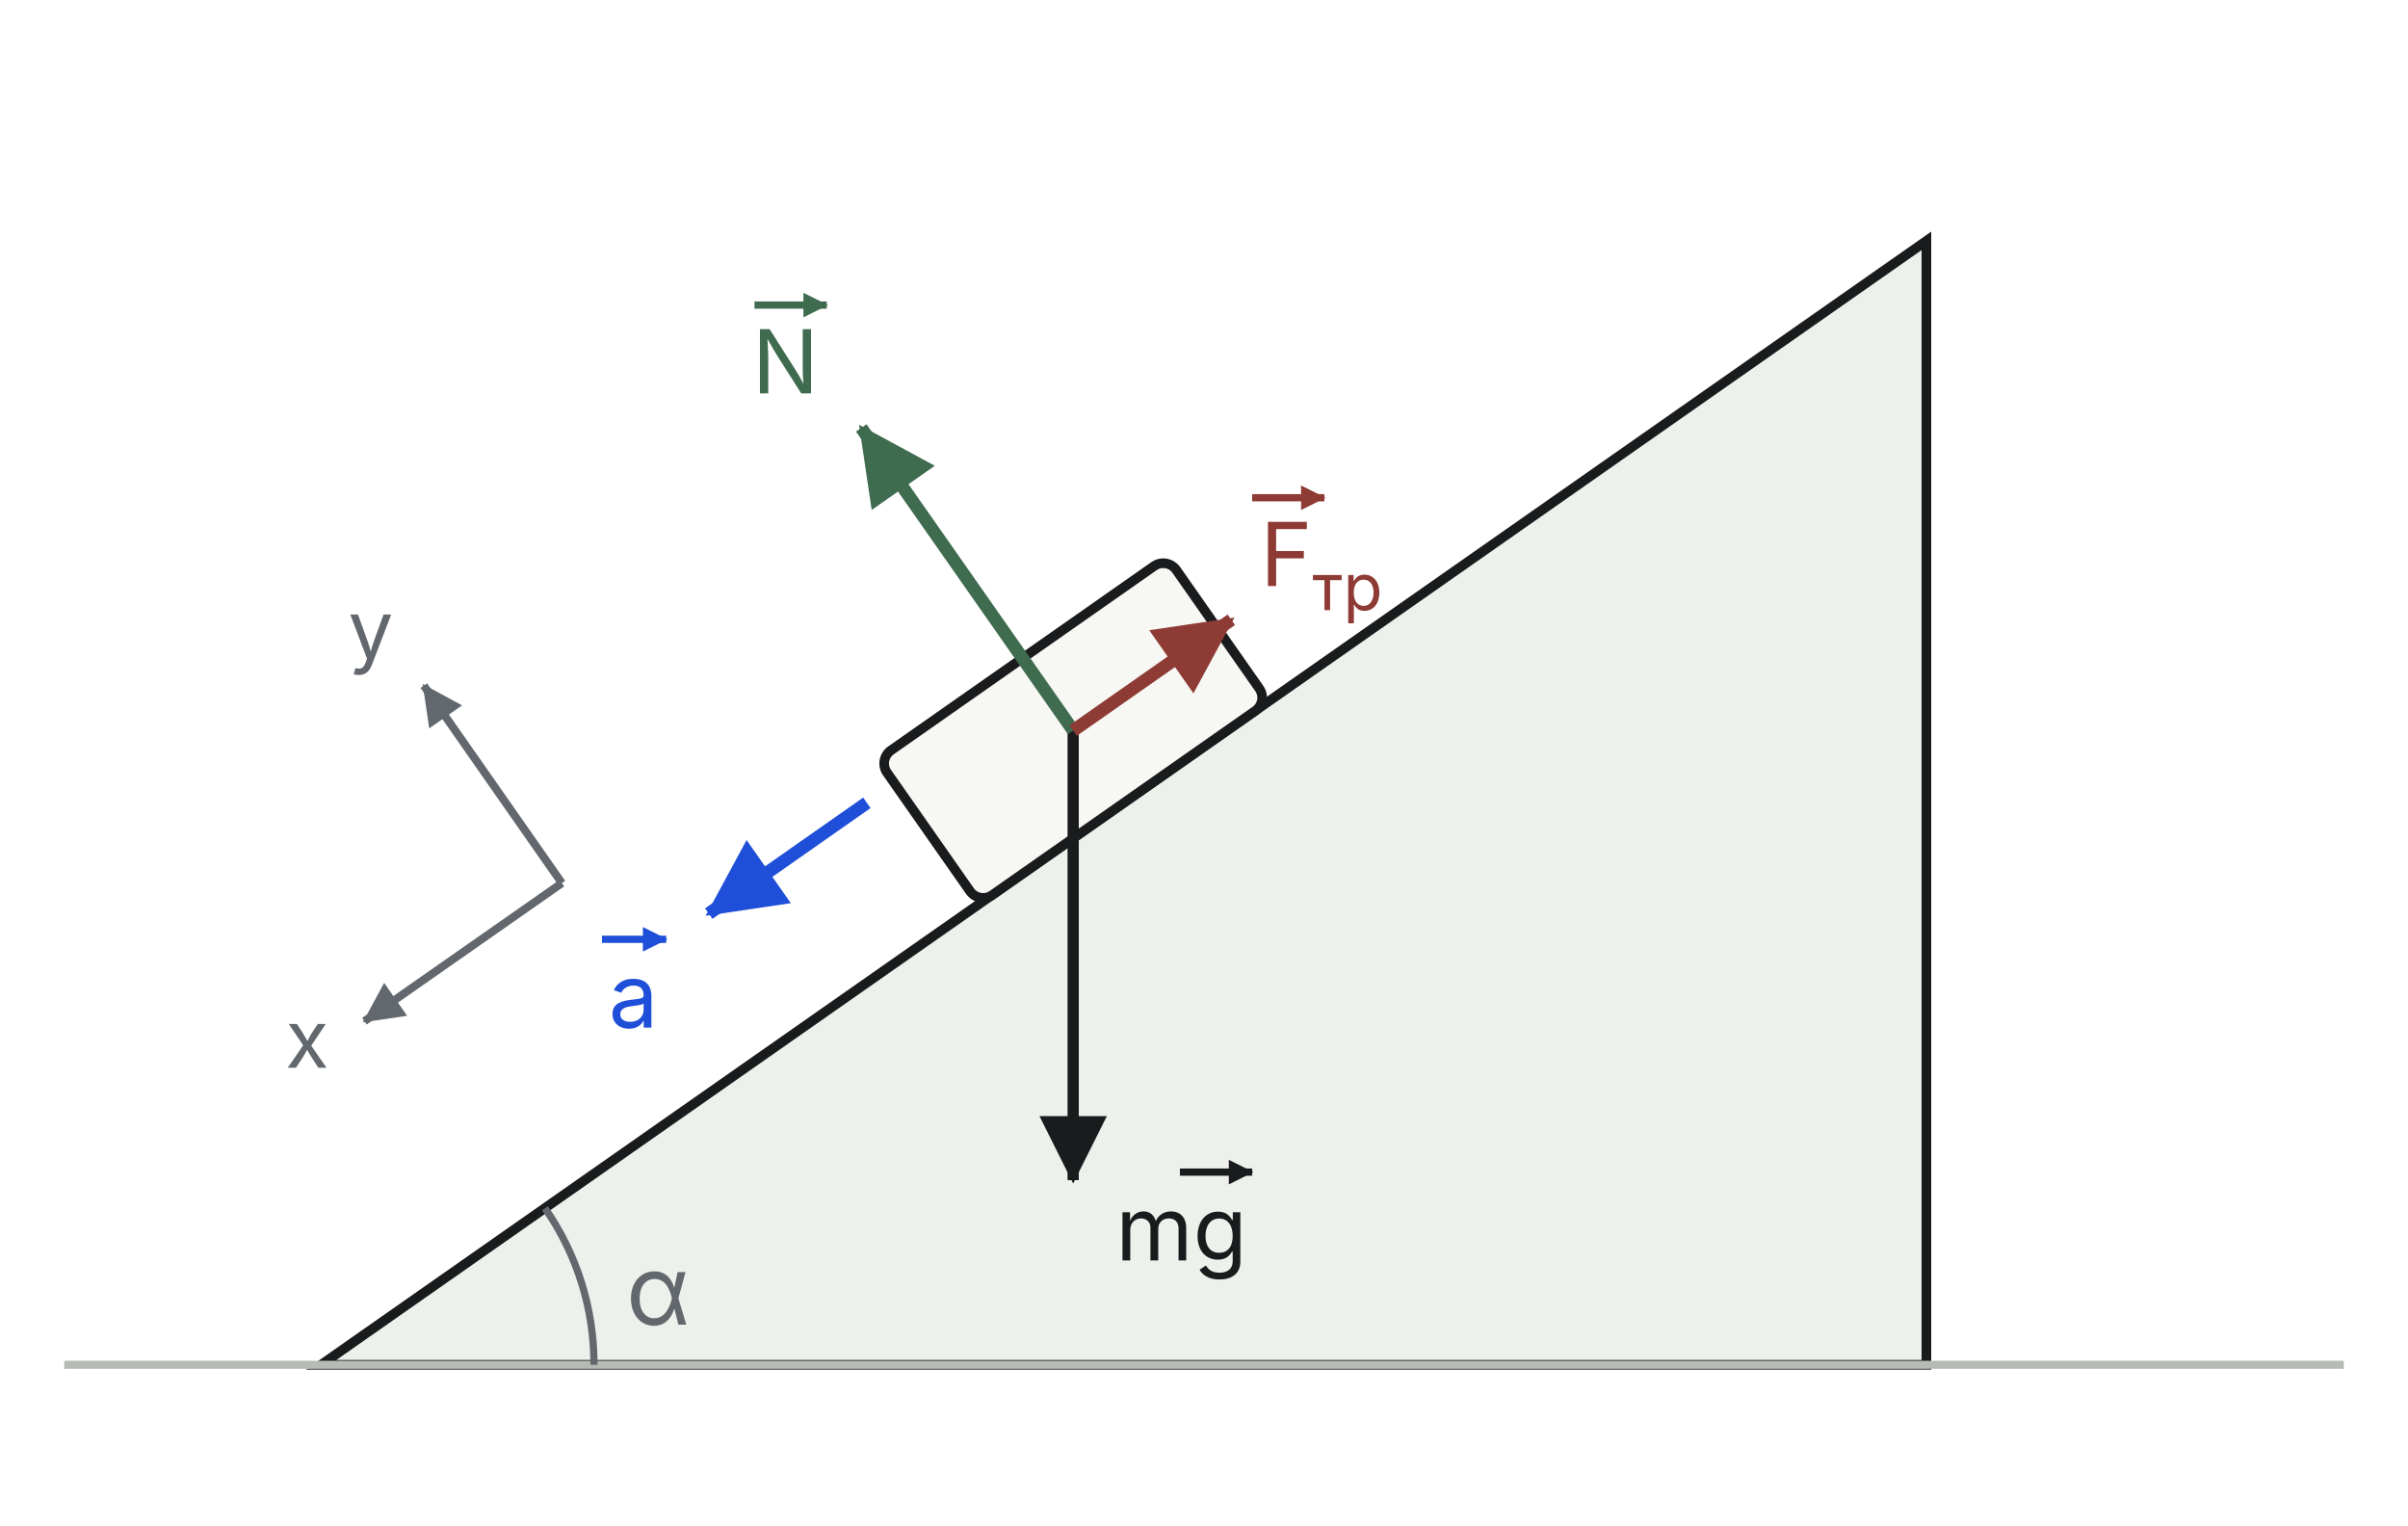
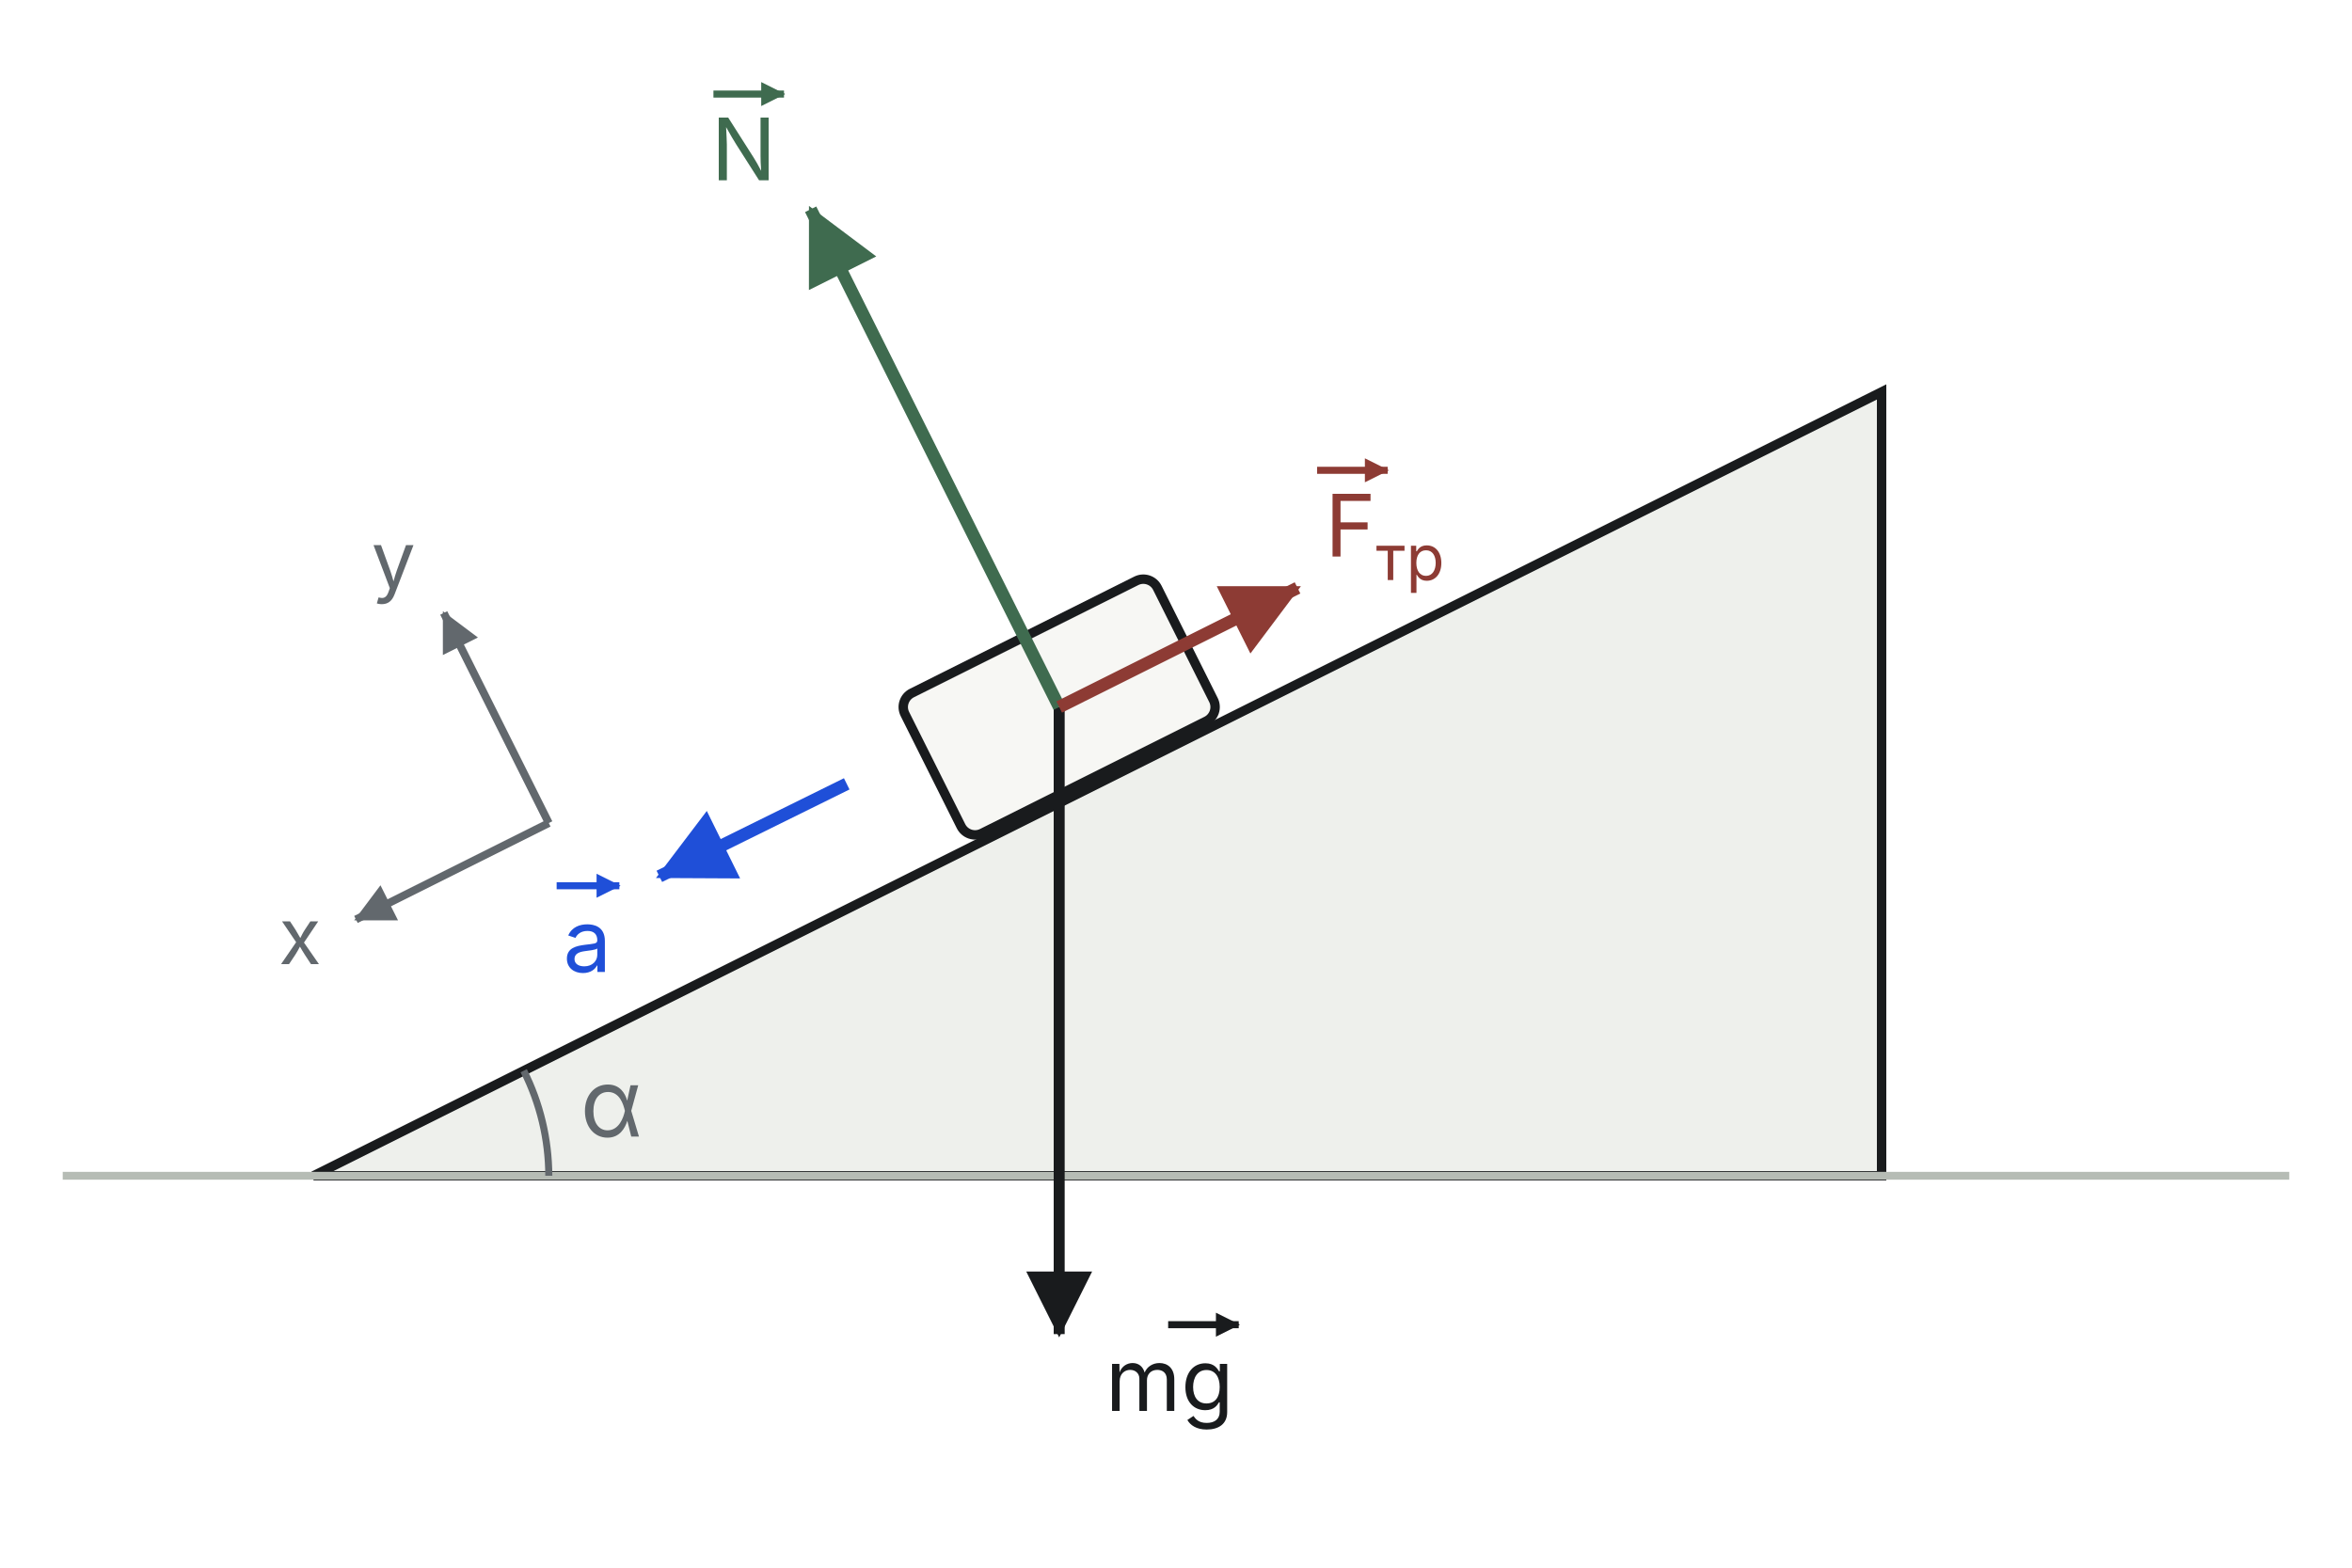
- <svg xmlns="http://www.w3.org/2000/svg" viewBox="0 0 300 190" width="300" height="190" font-family="-apple-system, BlinkMacSystemFont, 'Segoe UI', sans-serif">
+ <svg xmlns="http://www.w3.org/2000/svg" viewBox="0 0 300 200" width="300" height="200" font-family="-apple-system, BlinkMacSystemFont, 'Segoe UI', sans-serif">
  <defs>
    <marker id="ink" viewBox="0 0 10 10" refX="9.5" refY="5" markerWidth="6" markerHeight="6" orient="auto">
      <path d="M0 0 L10 5 L0 10 Z" fill="#191b1d" />
    </marker>
    <marker id="green" viewBox="0 0 10 10" refX="9.5" refY="5" markerWidth="6" markerHeight="6" orient="auto">
      <path d="M0 0 L10 5 L0 10 Z" fill="#3f6b4f" />
    </marker>
    <marker id="red" viewBox="0 0 10 10" refX="9.5" refY="5" markerWidth="6" markerHeight="6" orient="auto">
      <path d="M0 0 L10 5 L0 10 Z" fill="#8d3b34" />
    </marker>
    <marker id="blue" viewBox="0 0 10 10" refX="9.5" refY="5" markerWidth="6" markerHeight="6" orient="auto">
      <path d="M0 0 L10 5 L0 10 Z" fill="#1f4fd8" />
    </marker>
    <marker id="axis" viewBox="0 0 10 10" refX="9.5" refY="5" markerWidth="5" markerHeight="5" orient="auto">
      <path d="M0 0 L10 5 L0 10 Z" fill="#62686d" />
    </marker>
    <marker id="vec-ink" viewBox="0 0 10 10" refX="9.5" refY="5" markerWidth="3.4" markerHeight="3.4" orient="auto">
      <path d="M0 0 L10 5 L0 10 Z" fill="#191b1d" />
    </marker>
    <marker id="vec-green" viewBox="0 0 10 10" refX="9.5" refY="5" markerWidth="3.4" markerHeight="3.4" orient="auto">
      <path d="M0 0 L10 5 L0 10 Z" fill="#3f6b4f" />
    </marker>
    <marker id="vec-red" viewBox="0 0 10 10" refX="9.5" refY="5" markerWidth="3.4" markerHeight="3.4" orient="auto">
      <path d="M0 0 L10 5 L0 10 Z" fill="#8d3b34" />
    </marker>
    <marker id="vec-blue" viewBox="0 0 10 10" refX="9.5" refY="5" markerWidth="3.4" markerHeight="3.4" orient="auto">
      <path d="M0 0 L10 5 L0 10 Z" fill="#1f4fd8" />
    </marker>
  </defs>
-   <path d="M40 170 L240 170 L240 30 Z" fill="#eef0ec" stroke="#191b1d" stroke-width="1.2" />
-   <line x1="8" y1="170" x2="292" y2="170" stroke="#b6bcb5" stroke-width="1" />
-   <path d="M74 170 A34 34 0 0 0 67.9 150.5" fill="none" stroke="#62686d" stroke-width="0.9" />
-   <text x="78" y="165" font-size="12" fill="#62686d">α</text>
-   <line x1="70" y1="110" x2="45.4" y2="127.2" stroke="#62686d" stroke-width="1" marker-end="url(#axis)" />
-   <text x="41" y="133" font-size="10" fill="#62686d" text-anchor="end">x</text>
-   <line x1="70" y1="110" x2="52.8" y2="85.4" stroke="#62686d" stroke-width="1" marker-end="url(#axis)" />
-   <text x="49" y="82" font-size="10" fill="#62686d" text-anchor="end">y</text>
-   <g transform="translate(133.7 91.0) rotate(-35)">
-     <rect x="-22" y="-11" width="44" height="22" rx="2" fill="#f7f7f4" stroke="#191b1d" stroke-width="1.2" />
+   <path d="M40 150 L240 150 L240 50 Z" fill="#eef0ec" stroke="#191b1d" stroke-width="1.2" />
+   <line x1="8" y1="150" x2="292" y2="150" stroke="#b6bcb5" stroke-width="1" />
+   <path d="M70 150 A30 30 0 0 0 66.8 136.6" fill="none" stroke="#62686d" stroke-width="0.9" />
+   <text x="74" y="145" font-size="12" fill="#62686d">α</text>
+   <line x1="70" y1="105" x2="45.4" y2="117.3" stroke="#62686d" stroke-width="1" marker-end="url(#axis)" />
+   <text x="41" y="123" font-size="10" fill="#62686d" text-anchor="end">x</text>
+   <line x1="70" y1="105" x2="56.6" y2="78.2" stroke="#62686d" stroke-width="1" marker-end="url(#axis)" />
+   <text x="53" y="75" font-size="10" fill="#62686d" text-anchor="end">y</text>
+   <g transform="translate(135.1 90.2) rotate(-26.57)">
+     <rect x="-18" y="-10" width="36" height="20" rx="2" fill="#f7f7f4" stroke="#191b1d" stroke-width="1.2" />
  </g>
-   <line x1="133.7" y1="91.0" x2="133.7" y2="147.0" stroke="#191b1d" stroke-width="1.4" marker-end="url(#ink)" />
-   <line x1="147" y1="146" x2="156" y2="146" stroke="#191b1d" stroke-width="0.9" marker-end="url(#vec-ink)" />
-   <text x="139" y="157" font-size="11" fill="#191b1d">mg</text>
-   <line x1="133.7" y1="91.0" x2="107.3" y2="53.3" stroke="#3f6b4f" stroke-width="1.6" marker-end="url(#green)" />
-   <line x1="94" y1="38" x2="103" y2="38" stroke="#3f6b4f" stroke-width="0.9" marker-end="url(#vec-green)" />
-   <text x="102" y="49" font-size="11" fill="#3f6b4f" text-anchor="end">N</text>
-   <line x1="133.7" y1="91.0" x2="153.4" y2="77.2" stroke="#8d3b34" stroke-width="1.6" marker-end="url(#red)" />
-   <line x1="156" y1="62" x2="165" y2="62" stroke="#8d3b34" stroke-width="0.9" marker-end="url(#vec-red)" />
-   <text x="157" y="73" font-size="11" fill="#8d3b34">F<tspan font-size="8" dy="3">тр</tspan>
+   <line x1="135.1" y1="90.2" x2="135.1" y2="170.2" stroke="#191b1d" stroke-width="1.4" marker-end="url(#ink)" />
+   <line x1="149" y1="169" x2="158" y2="169" stroke="#191b1d" stroke-width="0.9" marker-end="url(#vec-ink)" />
+   <text x="141" y="180" font-size="11" fill="#191b1d">mg</text>
+   <line x1="135.1" y1="90.2" x2="103.4" y2="26.7" stroke="#3f6b4f" stroke-width="1.6" marker-end="url(#green)" />
+   <line x1="91" y1="12" x2="100" y2="12" stroke="#3f6b4f" stroke-width="0.9" marker-end="url(#vec-green)" />
+   <text x="99" y="23" font-size="11" fill="#3f6b4f" text-anchor="end">N</text>
+   <line x1="135.1" y1="90.2" x2="165.5" y2="75.0" stroke="#8d3b34" stroke-width="1.6" marker-end="url(#red)" />
+   <line x1="168" y1="60" x2="177" y2="60" stroke="#8d3b34" stroke-width="0.9" marker-end="url(#vec-red)" />
+   <text x="169" y="71" font-size="11" fill="#8d3b34">F<tspan font-size="8" dy="3">тр</tspan>
  </text>
-   <line x1="108" y1="100" x2="88.3" y2="113.8" stroke="#1f4fd8" stroke-width="1.6" marker-end="url(#blue)" />
-   <line x1="75" y1="117" x2="83" y2="117" stroke="#1f4fd8" stroke-width="0.9" marker-end="url(#vec-blue)" />
-   <text x="82" y="128" font-size="11" fill="#1f4fd8" text-anchor="end">a</text>
+   <line x1="108" y1="100" x2="84.1" y2="111.8" stroke="#1f4fd8" stroke-width="1.6" marker-end="url(#blue)" />
+   <line x1="71" y1="113" x2="79" y2="113" stroke="#1f4fd8" stroke-width="0.9" marker-end="url(#vec-blue)" />
+   <text x="78" y="124" font-size="11" fill="#1f4fd8" text-anchor="end">a</text>
</svg>
